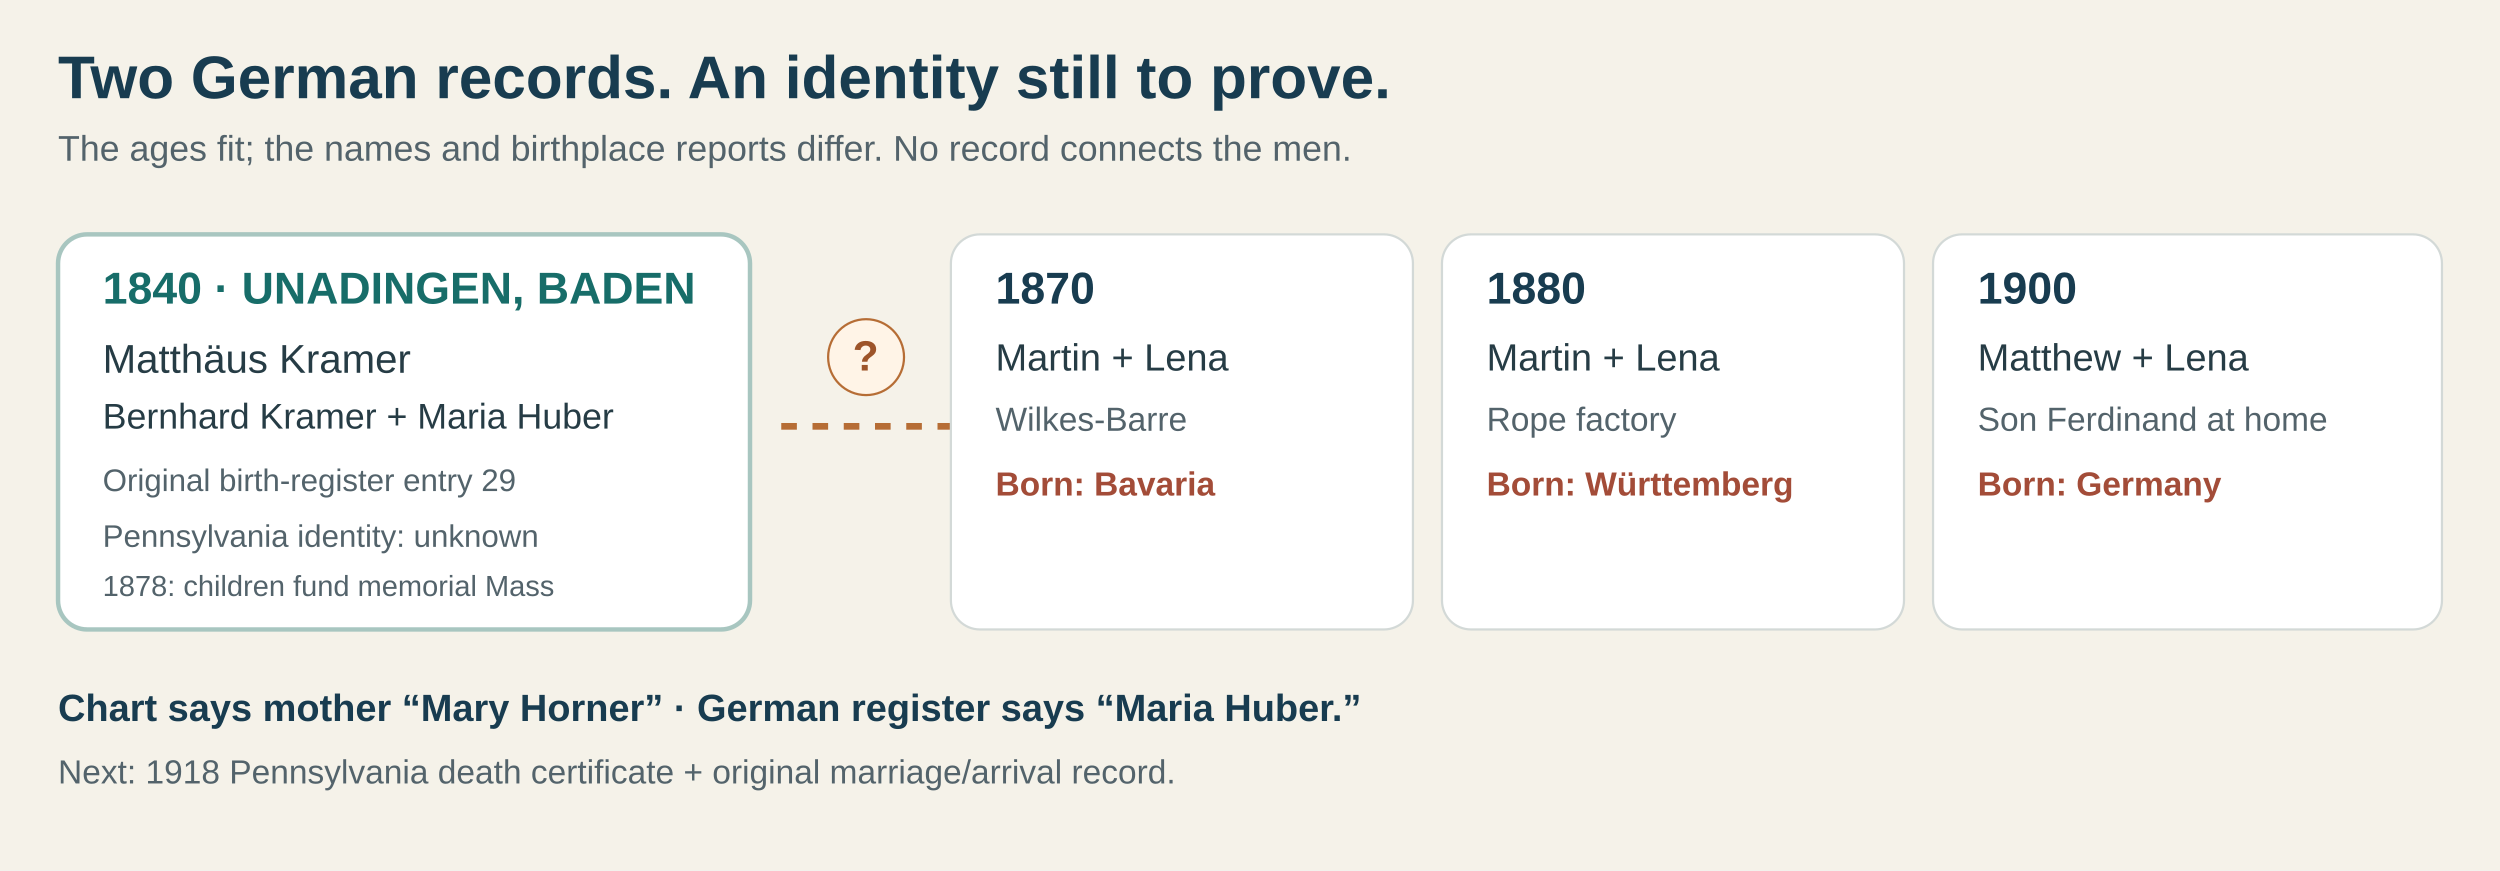
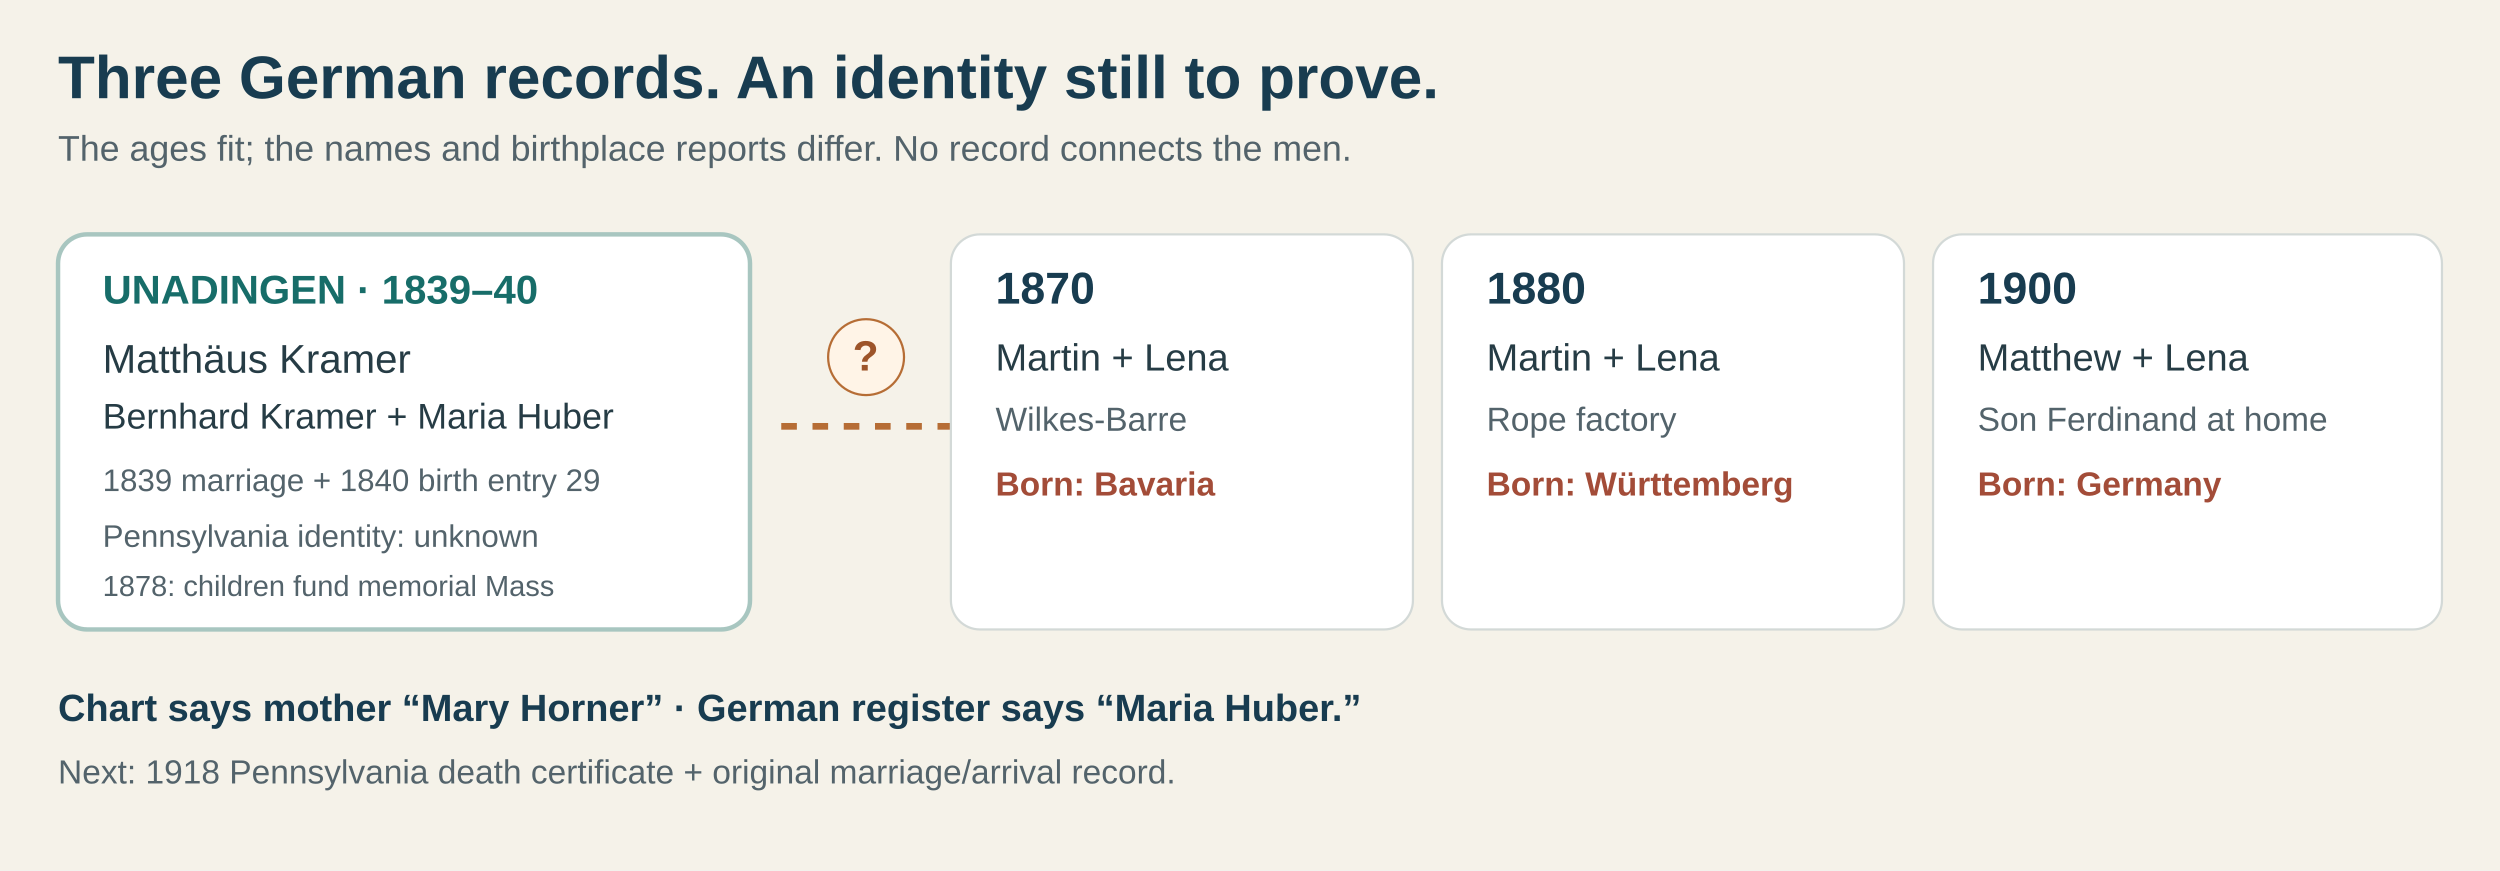
<svg xmlns="http://www.w3.org/2000/svg" width="1120" height="390" viewBox="0 0 1120 390" role="img" aria-labelledby="title desc">
  <rect width="1120" height="390" fill="#f5f2e9" />
  <g font-family="Segoe UI,Arial,sans-serif">
-     <text x="26" y="44" fill="#183c50" font-size="27" font-weight="700">Two German records. An identity still to prove.</text>
+     <text x="26" y="44" fill="#183c50" font-size="27" font-weight="700">Three German records. An identity still to prove.</text>
    <text x="26" y="72" fill="#53636b" font-size="16">The ages fit; the names and birthplace reports differ. No record connects the men.</text>
    <rect x="26" y="105" width="310" height="177" rx="13" fill="#fff" stroke="#a8c6c0" stroke-width="2" />
-     <text x="46" y="136" fill="#176d69" font-size="20" font-weight="700">1840 · UNADINGEN, BADEN</text>
+     <text x="46" y="136" fill="#176d69" font-size="18" font-weight="700">UNADINGEN · 1839–40</text>
    <text x="46" y="167" fill="#263c45" font-size="18">Matthäus Kramer</text>
    <text x="46" y="192" fill="#263c45" font-size="16">Bernhard Kramer + Maria Huber</text>
-     <text x="46" y="220" fill="#53636b" font-size="14">Original birth-register entry 29</text>
+     <text x="46" y="220" fill="#53636b" font-size="14">1839 marriage + 1840 birth entry 29</text>
    <text x="46" y="245" fill="#53636b" font-size="14">Pennsylvania identity: unknown</text>
    <text x="46" y="267" fill="#53636b" font-size="13">1878: children fund memorial Mass</text>
    <line x1="350" y1="191" x2="426" y2="191" stroke="#b66d35" stroke-width="3" stroke-dasharray="7 7" />
    <circle cx="388" cy="160" r="17" fill="#fff4e7" stroke="#b66d35" />
    <text x="382" y="166" fill="#9d542a" font-size="19" font-weight="700">?</text>
    <rect x="426" y="105" width="207" height="177" rx="13" fill="#fff" stroke="#d3d9d7" />
    <text x="446" y="136" fill="#183c50" font-size="20" font-weight="700">1870</text>
    <text x="446" y="166" fill="#263c45" font-size="17">Martin + Lena</text>
    <text x="446" y="193" fill="#53636b" font-size="15">Wilkes-Barre</text>
    <text x="446" y="222" fill="#a34c38" font-size="15" font-weight="700">Born: Bavaria</text>
    <rect x="646" y="105" width="207" height="177" rx="13" fill="#fff" stroke="#d3d9d7" />
    <text x="666" y="136" fill="#183c50" font-size="20" font-weight="700">1880</text>
    <text x="666" y="166" fill="#263c45" font-size="17">Martin + Lena</text>
    <text x="666" y="193" fill="#53636b" font-size="15">Rope factory</text>
    <text x="666" y="222" fill="#a34c38" font-size="15" font-weight="700">Born: Württemberg</text>
    <rect x="866" y="105" width="228" height="177" rx="13" fill="#fff" stroke="#d3d9d7" />
    <text x="886" y="136" fill="#183c50" font-size="20" font-weight="700">1900</text>
    <text x="886" y="166" fill="#263c45" font-size="17">Matthew + Lena</text>
    <text x="886" y="193" fill="#53636b" font-size="15">Son Ferdinand at home</text>
    <text x="886" y="222" fill="#a34c38" font-size="15" font-weight="700">Born: Germany</text>
    <text x="26" y="323" fill="#183c50" font-size="17" font-weight="700">Chart says mother “Mary Horner” · German register says “Maria Huber.”</text>
    <text x="26" y="351" fill="#53636b" font-size="15">Next: 1918 Pennsylvania death certificate + original marriage/arrival record.</text>
  </g>
</svg>
